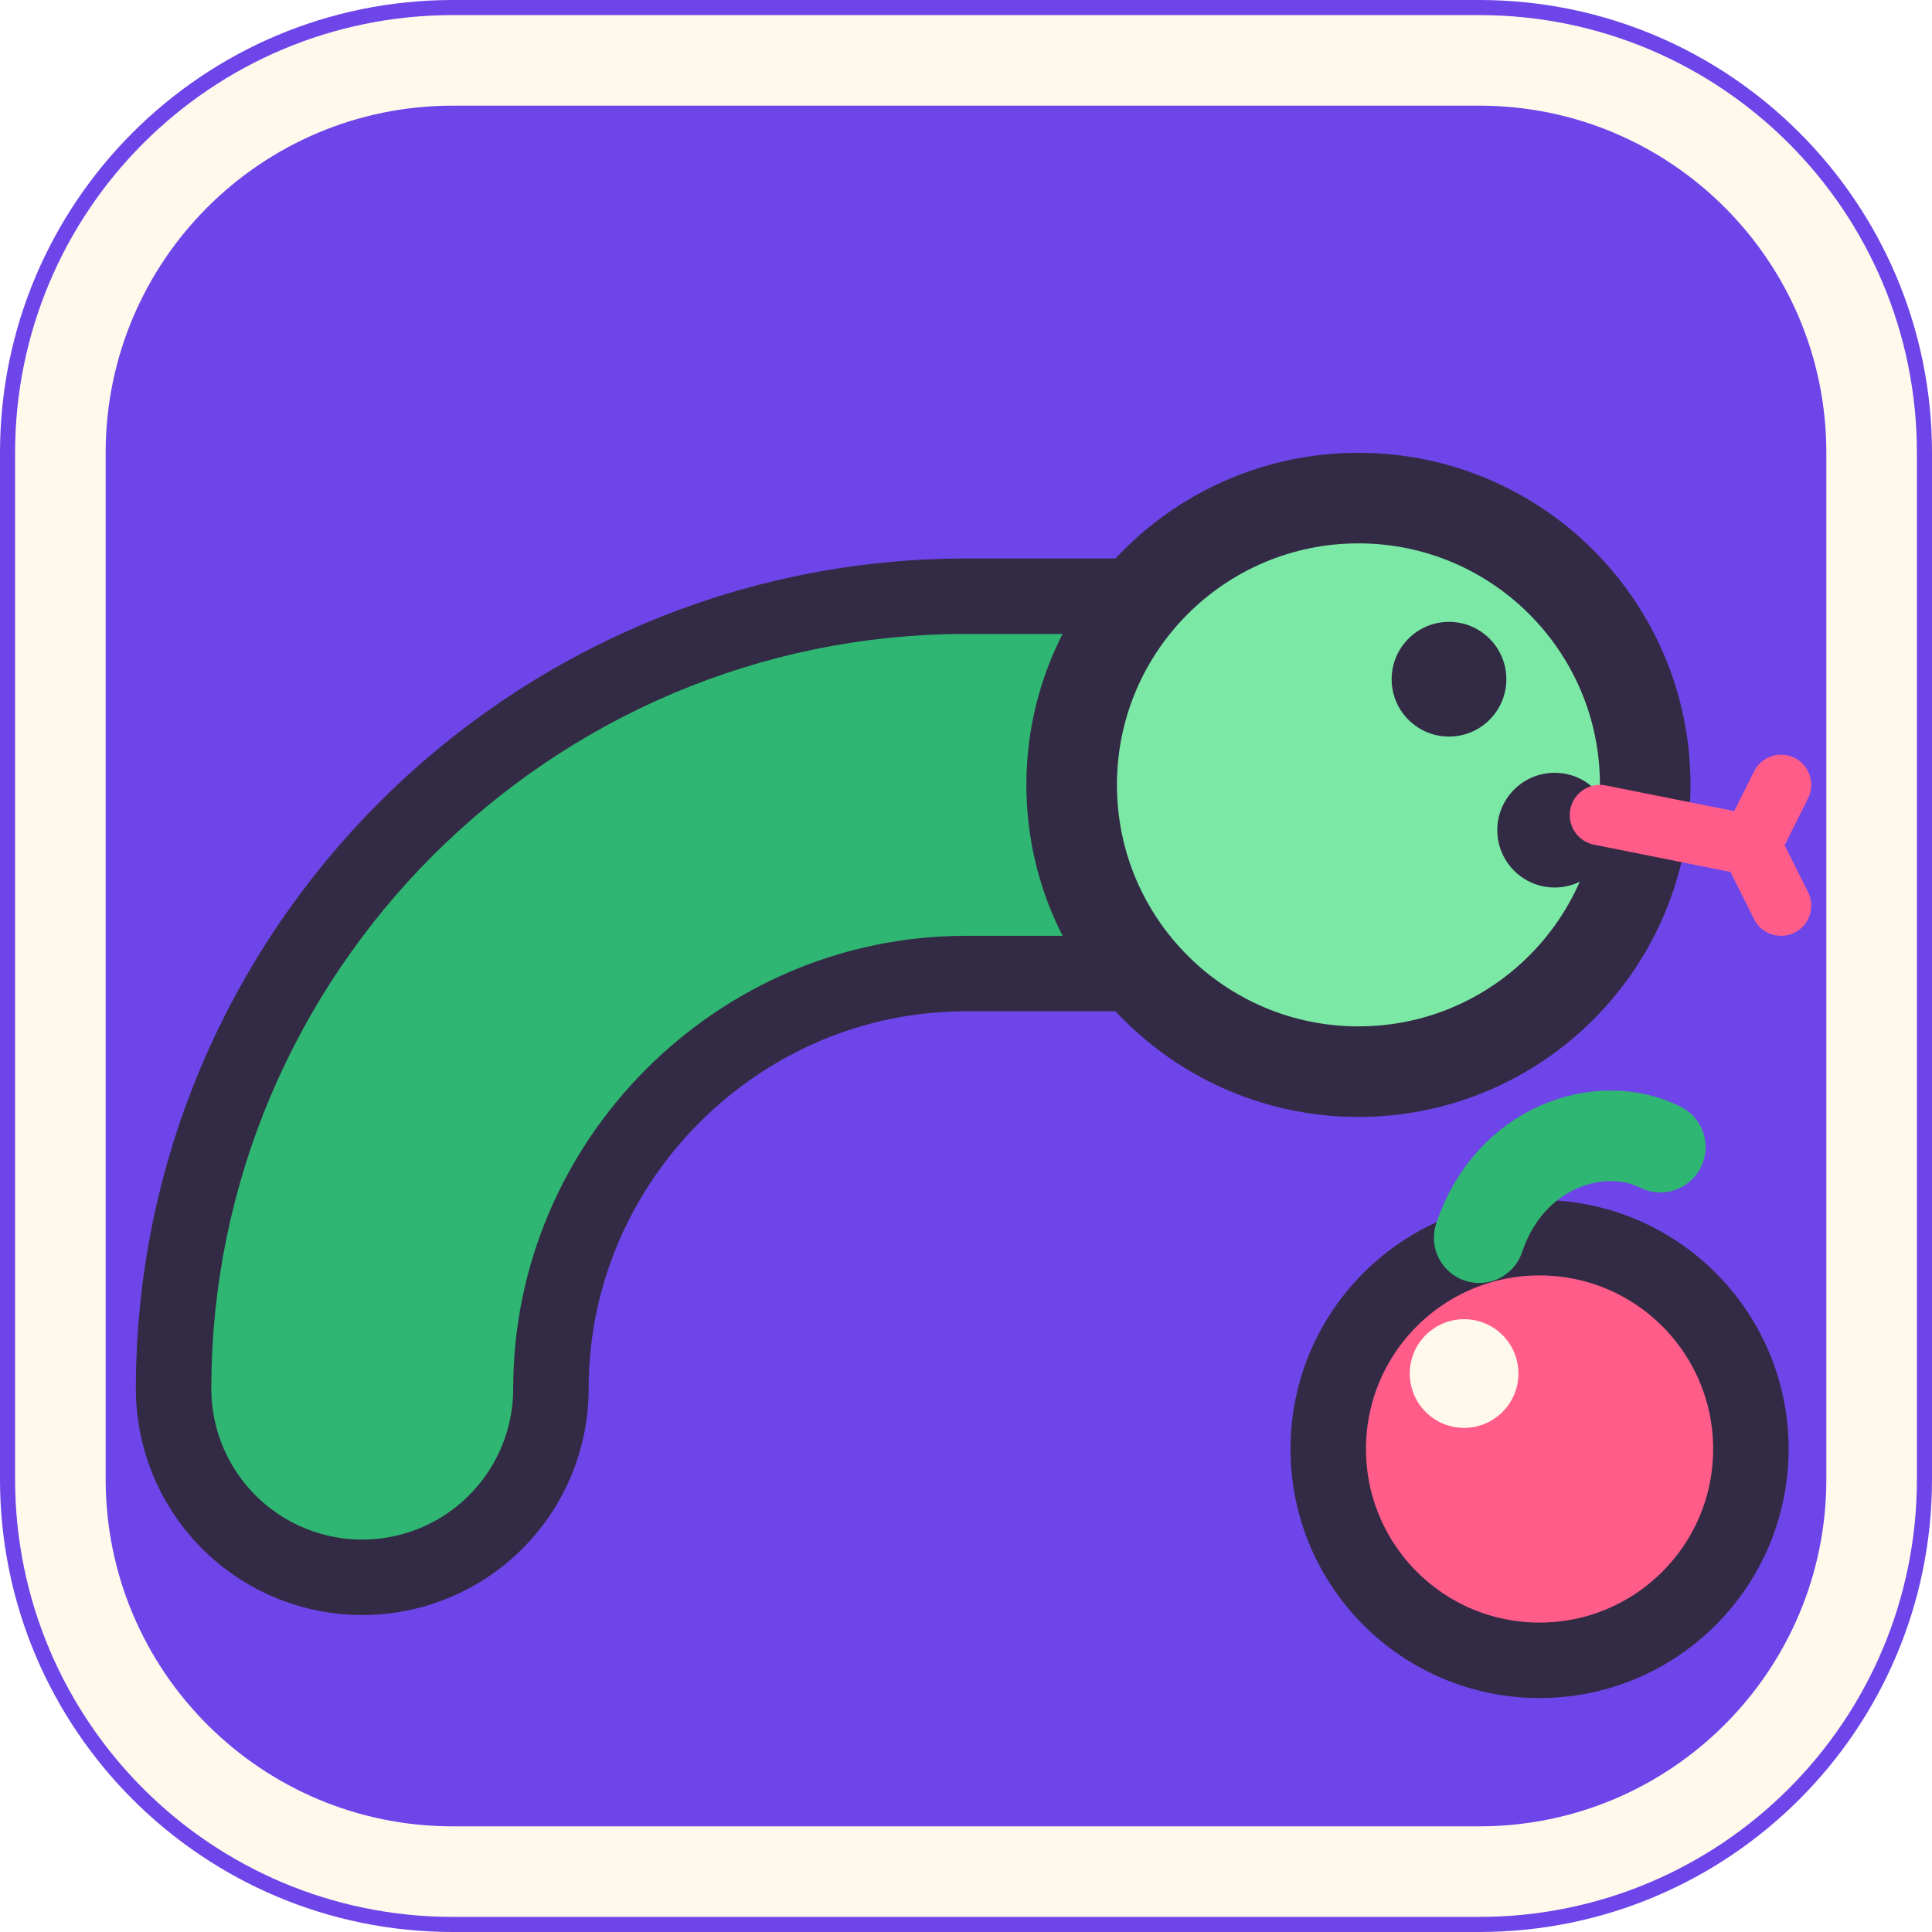
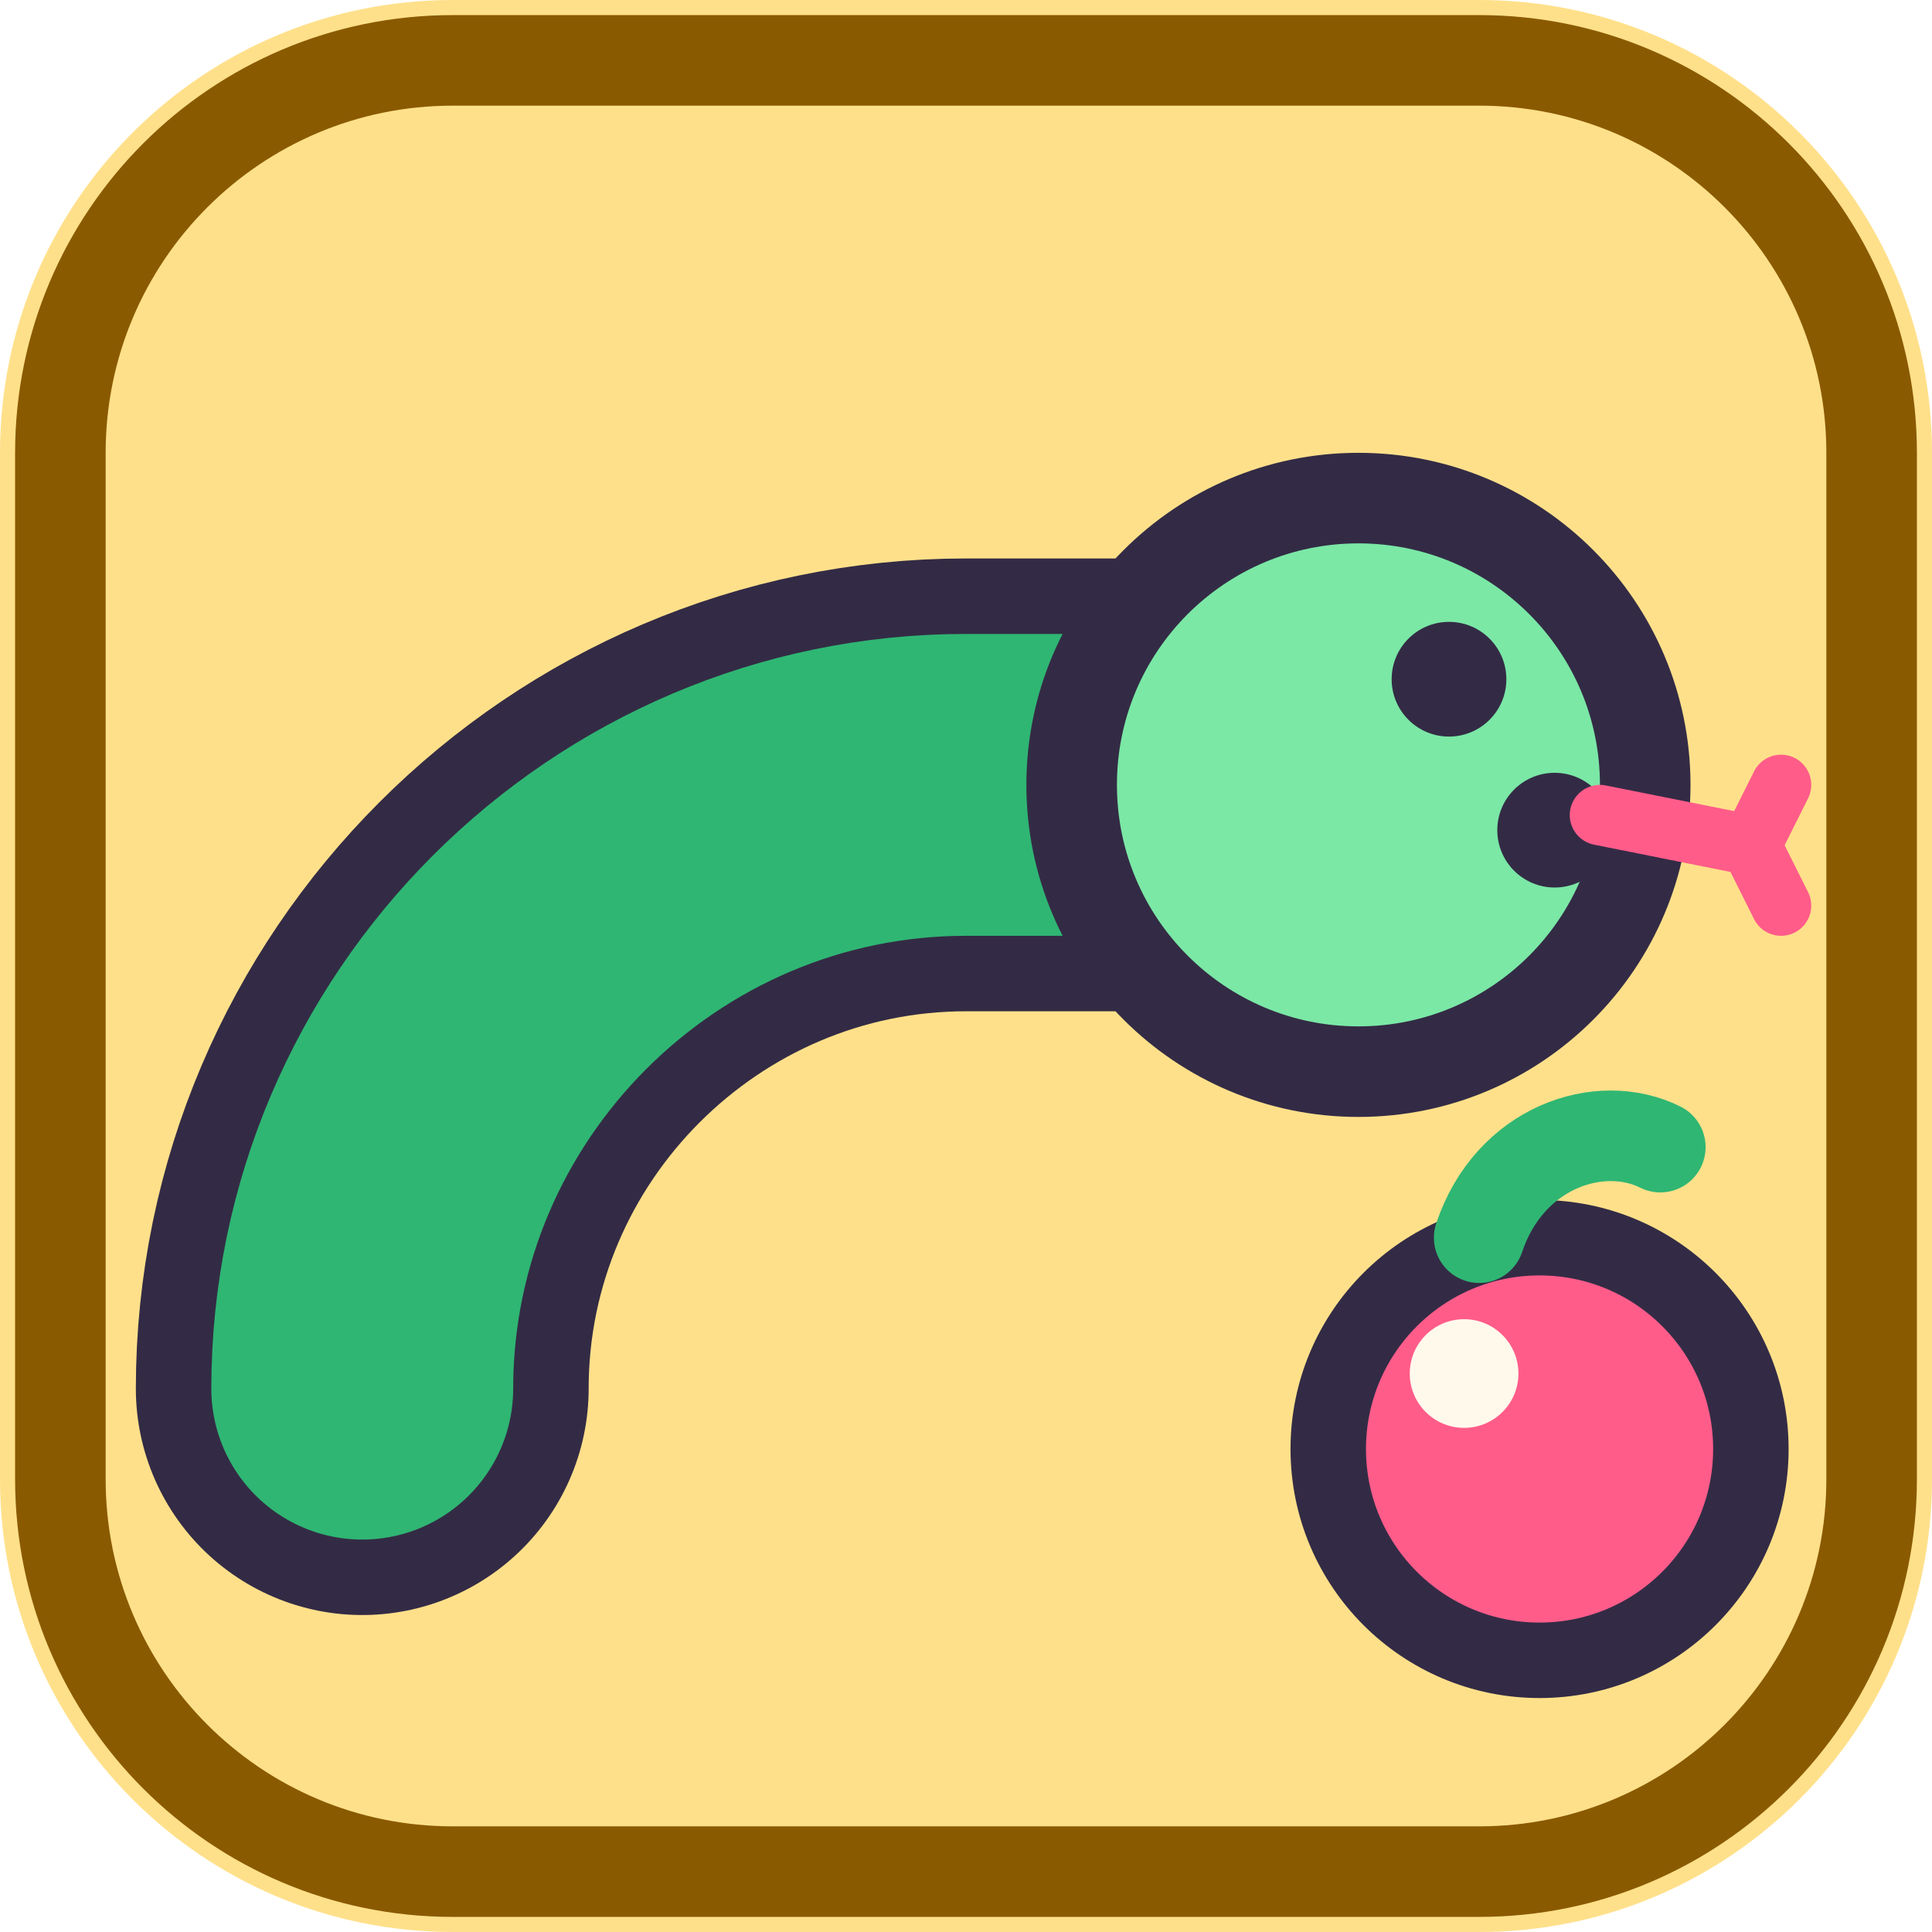
<svg xmlns="http://www.w3.org/2000/svg" viewBox="0 0 64 64">
-   <rect width="64" height="64" rx="15" fill="#6E45E8" />
-   <rect x="2" y="2" width="60" height="60" rx="13" fill="none" stroke="#FFF9EC" stroke-width="3" />
+   <rect width="64" height="64" rx="15" fill="#FFE08A" />
+   <rect x="2" y="2" width="60" height="60" rx="13" fill="none" stroke="#8A5A00" stroke-width="3" />
  <path d="M12 46c0-11 9-20 20-20h11" fill="none" stroke="#332B45" stroke-width="15" stroke-linecap="round" stroke-linejoin="round" />
  <path d="M12 46c0-11 9-20 20-20h11" fill="none" stroke="#2FB673" stroke-width="10" stroke-linecap="round" stroke-linejoin="round" />
  <circle cx="45" cy="26" r="9.5" fill="#7BE8A6" stroke="#332B45" stroke-width="3" />
  <circle cx="48" cy="22.5" r="1.9" fill="#332B45" />
  <circle cx="51.5" cy="27.5" r="1.9" fill="#332B45" />
  <path d="M53 27l5 1M58 28l1-2M58 28l1 2" fill="none" stroke="#FF5C8A" stroke-width="2" stroke-linecap="round" />
  <circle cx="51" cy="48" r="7" fill="#FF5C8A" stroke="#332B45" stroke-width="2.5" />
  <path d="M49 41c1-3 4-4 6-3" fill="none" stroke="#2FB673" stroke-width="3" stroke-linecap="round" />
  <circle cx="48.5" cy="45.5" r="1.8" fill="#FFF9EC" />
</svg>
